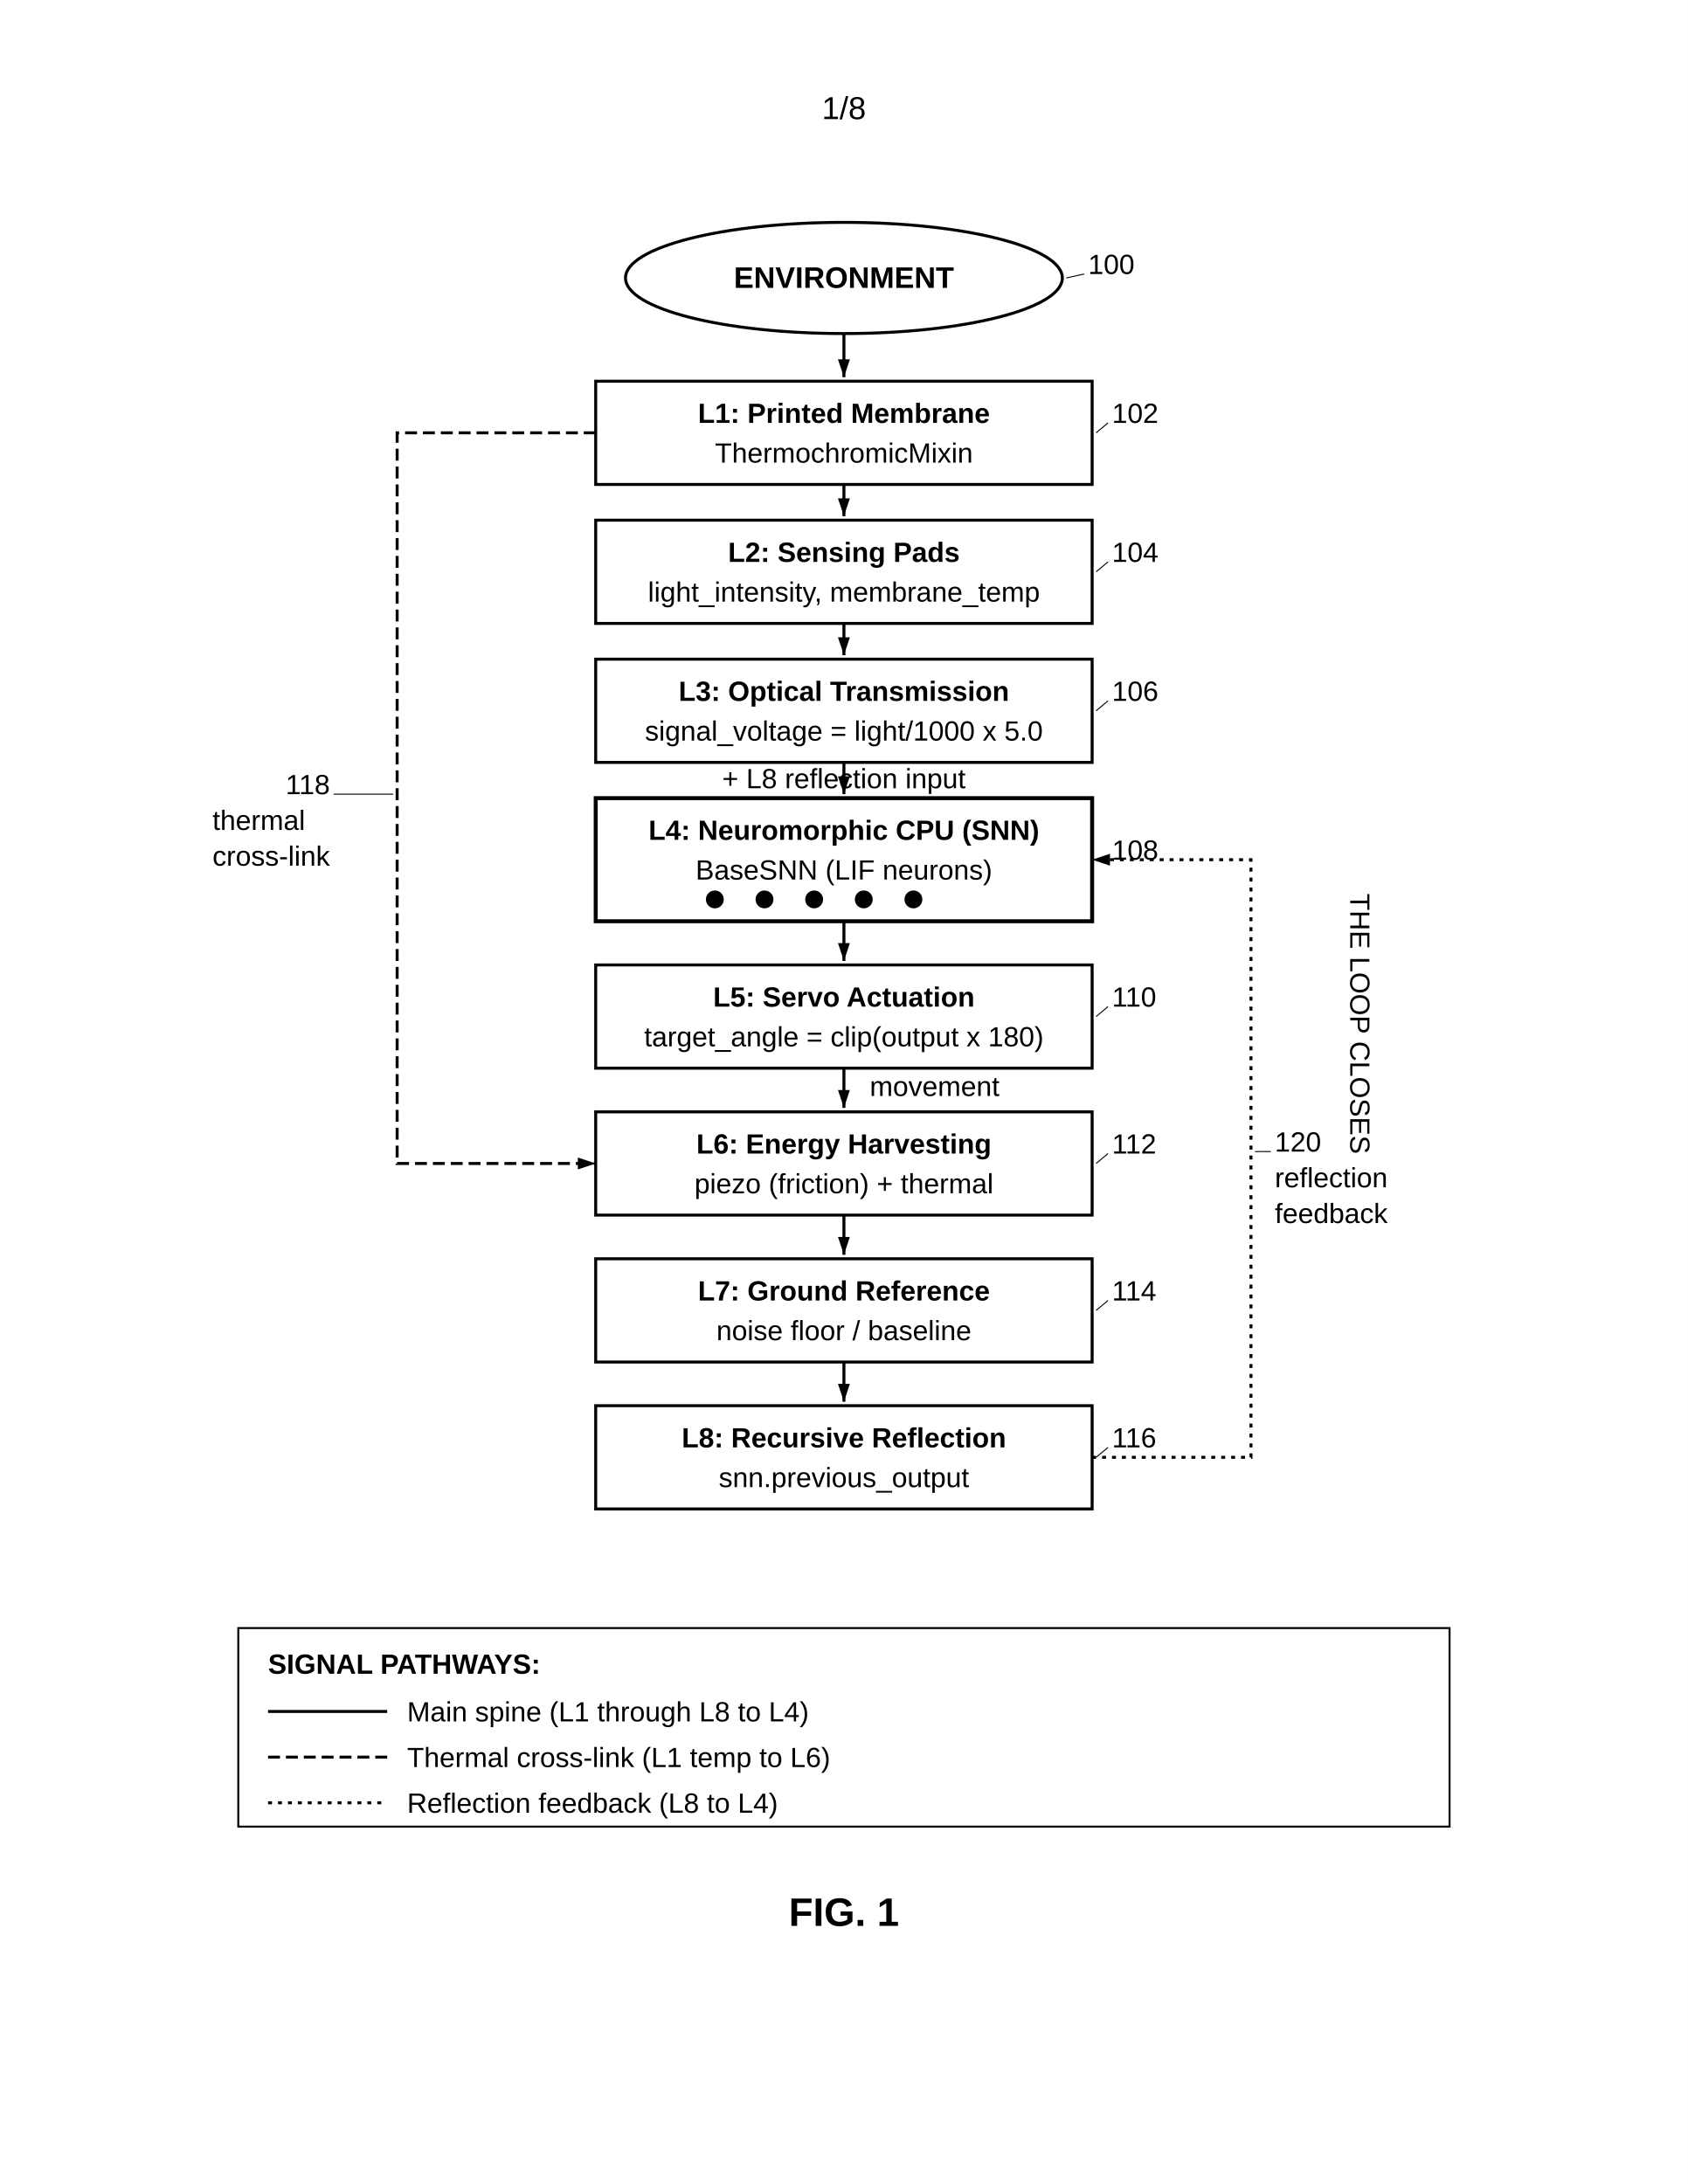
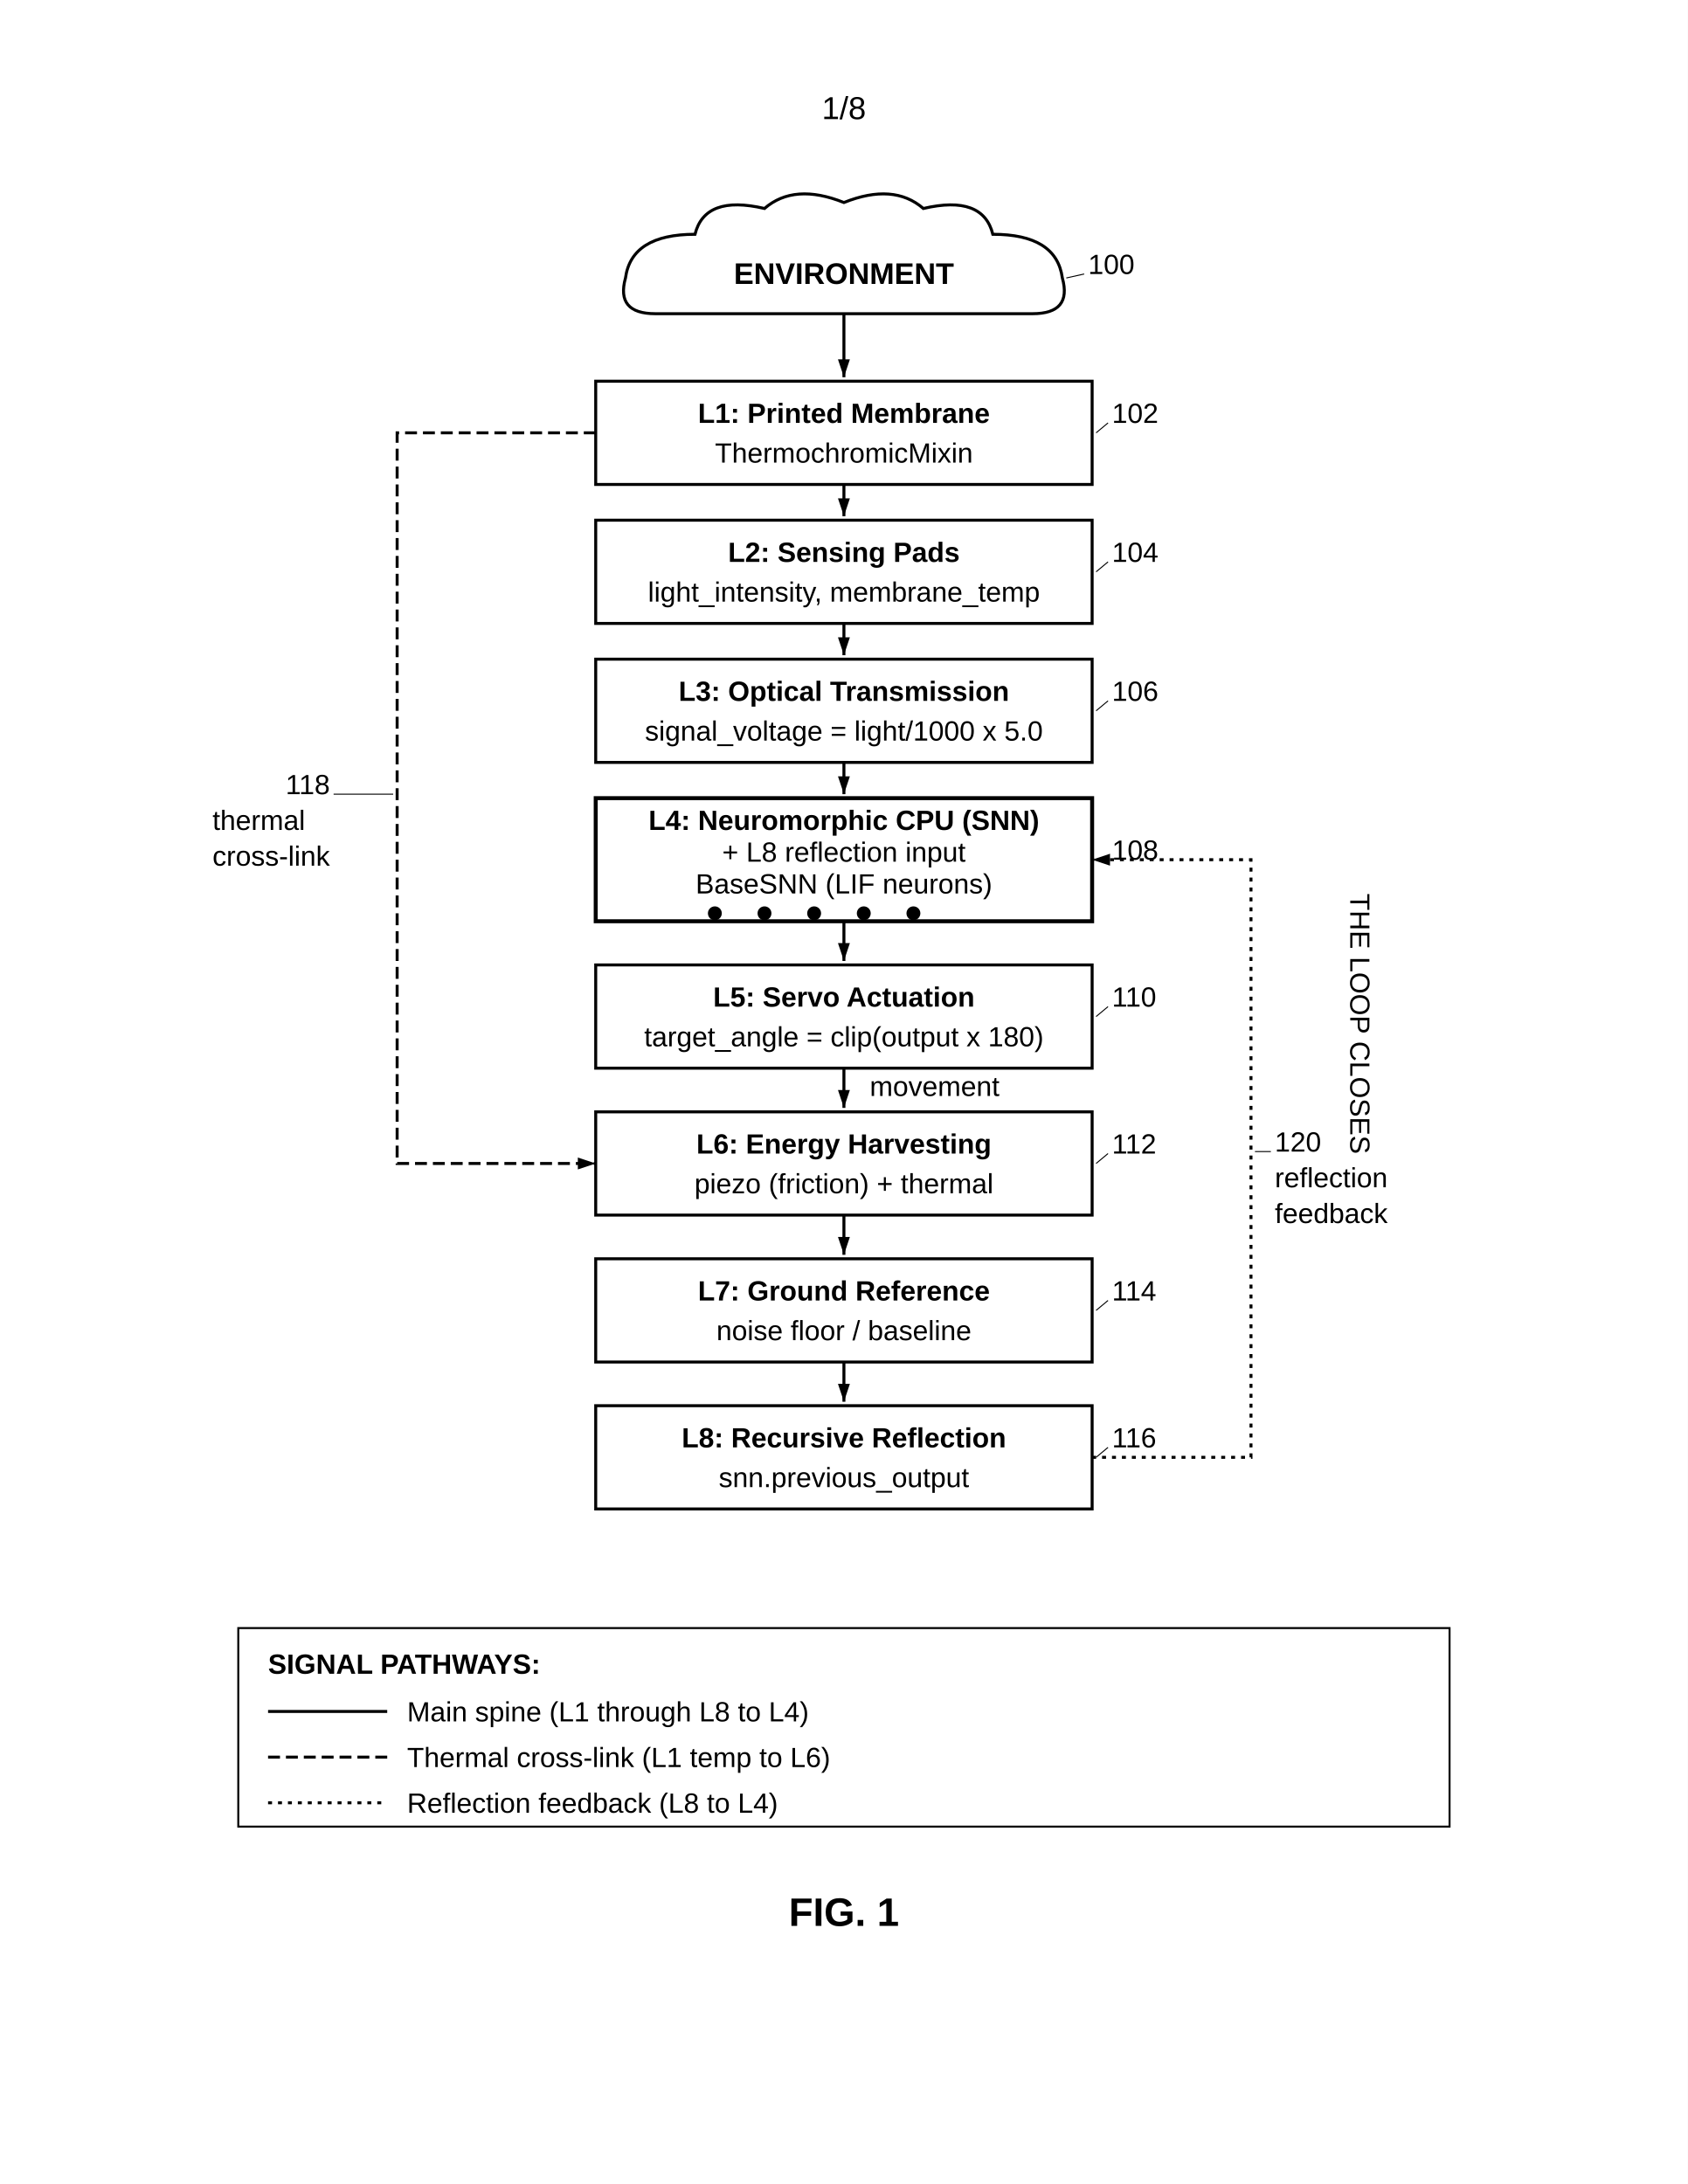
<svg xmlns="http://www.w3.org/2000/svg" width="8.5in" height="11in" viewBox="0 0 850 1100">
  <defs>
    <marker id="ah" markerWidth="6" markerHeight="4" refX="6" refY="2" orient="auto">
      <polygon points="0 0, 6 2, 0 4" fill="black" />
    </marker>
    <marker id="ah-rev" markerWidth="6" markerHeight="4" refX="0" refY="2" orient="auto">
      <polygon points="6 0, 0 2, 6 4" fill="black" />
    </marker>
  </defs>
  <rect width="100%" height="100%" fill="white" />
  <text x="425" y="60" font-family="Arial, sans-serif" font-size="16" text-anchor="middle" fill="black">1/8</text>
  <g transform="translate(0, 50)">
-     <ellipse cx="425" cy="90" rx="110" ry="28" fill="none" stroke="black" stroke-width="1.5" />
-     <text x="425" y="95" font-family="Arial, sans-serif" font-size="15" font-weight="bold" text-anchor="middle" fill="black">ENVIRONMENT</text>
+     <path d="M 330 108              Q 310 108, 315 90              Q 318 68, 350 68              Q 355 48, 385 55              Q 400 42, 425 52              Q 450 42, 465 55              Q 495 48, 500 68              Q 532 68, 535 90              Q 540 108, 520 108              Z" fill="none" stroke="black" stroke-width="1.5" />
+     <text x="425" y="93" font-family="Arial, sans-serif" font-size="15" font-weight="bold" text-anchor="middle" fill="black">ENVIRONMENT</text>
    <text x="548" y="88" font-family="Arial, sans-serif" font-size="14" text-anchor="start" fill="black">100</text>
    <line x1="546" y1="88" x2="537" y2="90" stroke="black" stroke-width="0.5" />
-     <line x1="425" y1="118" x2="425" y2="140" stroke="black" stroke-width="1.5" marker-end="url(#ah)" />
+     <line x1="425" y1="108" x2="425" y2="140" stroke="black" stroke-width="1.5" marker-end="url(#ah)" />
    <rect x="300" y="142" width="250" height="52" fill="none" stroke="black" stroke-width="1.5" />
    <text x="425" y="163" font-family="Arial, sans-serif" font-size="14" font-weight="bold" text-anchor="middle" fill="black">L1: Printed Membrane</text>
    <text x="425" y="183" font-family="Arial, sans-serif" font-size="14" text-anchor="middle" fill="black">ThermochromicMixin</text>
    <text x="560" y="163" font-family="Arial, sans-serif" font-size="14" text-anchor="start" fill="black">102</text>
    <line x1="558" y1="163" x2="552" y2="168" stroke="black" stroke-width="0.5" />
    <line x1="425" y1="194" x2="425" y2="210" stroke="black" stroke-width="1.5" marker-end="url(#ah)" />
    <rect x="300" y="212" width="250" height="52" fill="none" stroke="black" stroke-width="1.5" />
    <text x="425" y="233" font-family="Arial, sans-serif" font-size="14" font-weight="bold" text-anchor="middle" fill="black">L2: Sensing Pads</text>
    <text x="425" y="253" font-family="Arial, sans-serif" font-size="14" text-anchor="middle" fill="black">light_intensity, membrane_temp</text>
    <text x="560" y="233" font-family="Arial, sans-serif" font-size="14" text-anchor="start" fill="black">104</text>
    <line x1="558" y1="233" x2="552" y2="238" stroke="black" stroke-width="0.5" />
    <line x1="425" y1="264" x2="425" y2="280" stroke="black" stroke-width="1.5" marker-end="url(#ah)" />
    <rect x="300" y="282" width="250" height="52" fill="none" stroke="black" stroke-width="1.5" />
    <text x="425" y="303" font-family="Arial, sans-serif" font-size="14" font-weight="bold" text-anchor="middle" fill="black">L3: Optical Transmission</text>
    <text x="425" y="323" font-family="Arial, sans-serif" font-size="14" text-anchor="middle" fill="black">signal_voltage = light/1000 x 5.0</text>
    <text x="560" y="303" font-family="Arial, sans-serif" font-size="14" text-anchor="start" fill="black">106</text>
    <line x1="558" y1="303" x2="552" y2="308" stroke="black" stroke-width="0.5" />
    <line x1="425" y1="334" x2="425" y2="350" stroke="black" stroke-width="1.5" marker-end="url(#ah)" />
    <rect x="300" y="352" width="250" height="62" fill="none" stroke="black" stroke-width="2" />
-     <text x="425" y="373" font-family="Arial, sans-serif" font-size="14" font-weight="bold" text-anchor="middle" fill="black">L4: Neuromorphic CPU (SNN)</text>
-     <text x="425" y="393" font-family="Arial, sans-serif" font-size="14" text-anchor="middle" fill="black">BaseSNN (LIF neurons)</text>
-     <circle cx="360" cy="403" r="4" fill="black" stroke="black" stroke-width="1" />
-     <circle cx="385" cy="403" r="4" fill="black" stroke="black" stroke-width="1" />
-     <circle cx="410" cy="403" r="4" fill="black" stroke="black" stroke-width="1" />
-     <circle cx="435" cy="403" r="4" fill="black" stroke="black" stroke-width="1" />
-     <circle cx="460" cy="403" r="4" fill="black" stroke="black" stroke-width="1" />
-     <text x="425" y="347" font-family="Arial, sans-serif" font-size="14" text-anchor="middle" fill="black">+ L8 reflection input</text>
+     <text x="425" y="368" font-family="Arial, sans-serif" font-size="14" font-weight="bold" text-anchor="middle" fill="black">L4: Neuromorphic CPU (SNN)</text>
+     <text x="425" y="384" font-family="Arial, sans-serif" font-size="14" text-anchor="middle" fill="black">+ L8 reflection input</text>
+     <text x="425" y="400" font-family="Arial, sans-serif" font-size="14" text-anchor="middle" fill="black">BaseSNN (LIF neurons)</text>
+     <circle cx="360" cy="410" r="3" fill="black" stroke="black" stroke-width="1" />
+     <circle cx="385" cy="410" r="3" fill="black" stroke="black" stroke-width="1" />
+     <circle cx="410" cy="410" r="3" fill="black" stroke="black" stroke-width="1" />
+     <circle cx="435" cy="410" r="3" fill="black" stroke="black" stroke-width="1" />
+     <circle cx="460" cy="410" r="3" fill="black" stroke="black" stroke-width="1" />
    <text x="560" y="383" font-family="Arial, sans-serif" font-size="14" text-anchor="start" fill="black">108</text>
    <line x1="558" y1="383" x2="552" y2="383" stroke="black" stroke-width="0.5" />
    <line x1="425" y1="414" x2="425" y2="434" stroke="black" stroke-width="1.5" marker-end="url(#ah)" />
    <rect x="300" y="436" width="250" height="52" fill="none" stroke="black" stroke-width="1.5" />
    <text x="425" y="457" font-family="Arial, sans-serif" font-size="14" font-weight="bold" text-anchor="middle" fill="black">L5: Servo Actuation</text>
    <text x="425" y="477" font-family="Arial, sans-serif" font-size="14" text-anchor="middle" fill="black">target_angle = clip(output x 180)</text>
    <text x="560" y="457" font-family="Arial, sans-serif" font-size="14" text-anchor="start" fill="black">110</text>
    <line x1="558" y1="457" x2="552" y2="462" stroke="black" stroke-width="0.5" />
    <line x1="425" y1="488" x2="425" y2="508" stroke="black" stroke-width="1.5" marker-end="url(#ah)" />
    <text x="438" y="502" font-family="Arial, sans-serif" font-size="14" text-anchor="start" fill="black">movement</text>
    <rect x="300" y="510" width="250" height="52" fill="none" stroke="black" stroke-width="1.5" />
    <text x="425" y="531" font-family="Arial, sans-serif" font-size="14" font-weight="bold" text-anchor="middle" fill="black">L6: Energy Harvesting</text>
    <text x="425" y="551" font-family="Arial, sans-serif" font-size="14" text-anchor="middle" fill="black">piezo (friction) + thermal</text>
    <text x="560" y="531" font-family="Arial, sans-serif" font-size="14" text-anchor="start" fill="black">112</text>
    <line x1="558" y1="531" x2="552" y2="536" stroke="black" stroke-width="0.5" />
    <line x1="425" y1="562" x2="425" y2="582" stroke="black" stroke-width="1.5" marker-end="url(#ah)" />
    <rect x="300" y="584" width="250" height="52" fill="none" stroke="black" stroke-width="1.5" />
    <text x="425" y="605" font-family="Arial, sans-serif" font-size="14" font-weight="bold" text-anchor="middle" fill="black">L7: Ground Reference</text>
    <text x="425" y="625" font-family="Arial, sans-serif" font-size="14" text-anchor="middle" fill="black">noise floor / baseline</text>
    <text x="560" y="605" font-family="Arial, sans-serif" font-size="14" text-anchor="start" fill="black">114</text>
    <line x1="558" y1="605" x2="552" y2="610" stroke="black" stroke-width="0.5" />
    <line x1="425" y1="636" x2="425" y2="656" stroke="black" stroke-width="1.5" marker-end="url(#ah)" />
    <rect x="300" y="658" width="250" height="52" fill="none" stroke="black" stroke-width="1.5" />
    <text x="425" y="679" font-family="Arial, sans-serif" font-size="14" font-weight="bold" text-anchor="middle" fill="black">L8: Recursive Reflection</text>
    <text x="425" y="699" font-family="Arial, sans-serif" font-size="14" text-anchor="middle" fill="black">snn.previous_output</text>
    <text x="560" y="679" font-family="Arial, sans-serif" font-size="14" text-anchor="start" fill="black">116</text>
    <line x1="558" y1="679" x2="552" y2="684" stroke="black" stroke-width="0.5" />
    <path d="M 300 168 L 200 168 L 200 536 L 300 536" fill="none" stroke="black" stroke-width="1.5" stroke-dasharray="6,3" marker-end="url(#ah)" />
    <text x="155" y="350" font-family="Arial, sans-serif" font-size="14" text-anchor="middle" fill="black">118</text>
    <line x1="168" y1="350" x2="198" y2="350" stroke="black" stroke-width="0.5" />
    <text x="107" y="368" font-family="Arial, sans-serif" font-size="14" text-anchor="start" fill="black">thermal</text>
    <text x="107" y="386" font-family="Arial, sans-serif" font-size="14" text-anchor="start" fill="black">cross-link</text>
    <path d="M 550 684 L 630 684 L 630 383 L 550 383" fill="none" stroke="black" stroke-width="1.5" stroke-dasharray="2,3" marker-end="url(#ah)" />
    <text x="642" y="530" font-family="Arial, sans-serif" font-size="14" text-anchor="start" fill="black">120</text>
    <line x1="640" y1="530" x2="632" y2="530" stroke="black" stroke-width="0.5" />
    <text x="642" y="548" font-family="Arial, sans-serif" font-size="14" text-anchor="start" fill="black">reflection</text>
    <text x="642" y="566" font-family="Arial, sans-serif" font-size="14" text-anchor="start" fill="black">feedback</text>
    <text x="680" y="400" font-family="Arial, sans-serif" font-size="14" text-anchor="start" fill="black" transform="rotate(90, 680, 400)">THE LOOP CLOSES</text>
    <rect x="120" y="770" width="610" height="100" fill="none" stroke="black" stroke-width="1" />
    <text x="135" y="793" font-family="Arial, sans-serif" font-size="14" font-weight="bold" fill="black">SIGNAL PATHWAYS:</text>
    <line x1="135" y1="812" x2="195" y2="812" stroke="black" stroke-width="1.5" />
    <text x="205" y="817" font-family="Arial, sans-serif" font-size="14" text-anchor="start" fill="black">Main spine (L1 through L8 to L4)</text>
    <line x1="135" y1="835" x2="195" y2="835" stroke="black" stroke-width="1.5" stroke-dasharray="6,3" />
    <text x="205" y="840" font-family="Arial, sans-serif" font-size="14" text-anchor="start" fill="black">Thermal cross-link (L1 temp to L6)</text>
    <line x1="135" y1="858" x2="195" y2="858" stroke="black" stroke-width="1.5" stroke-dasharray="2,3" />
    <text x="205" y="863" font-family="Arial, sans-serif" font-size="14" text-anchor="start" fill="black">Reflection feedback (L8 to L4)</text>
    <text x="425" y="920" font-family="Arial, sans-serif" font-size="20" font-weight="bold" text-anchor="middle" fill="black">FIG. 1</text>
  </g>
</svg>
